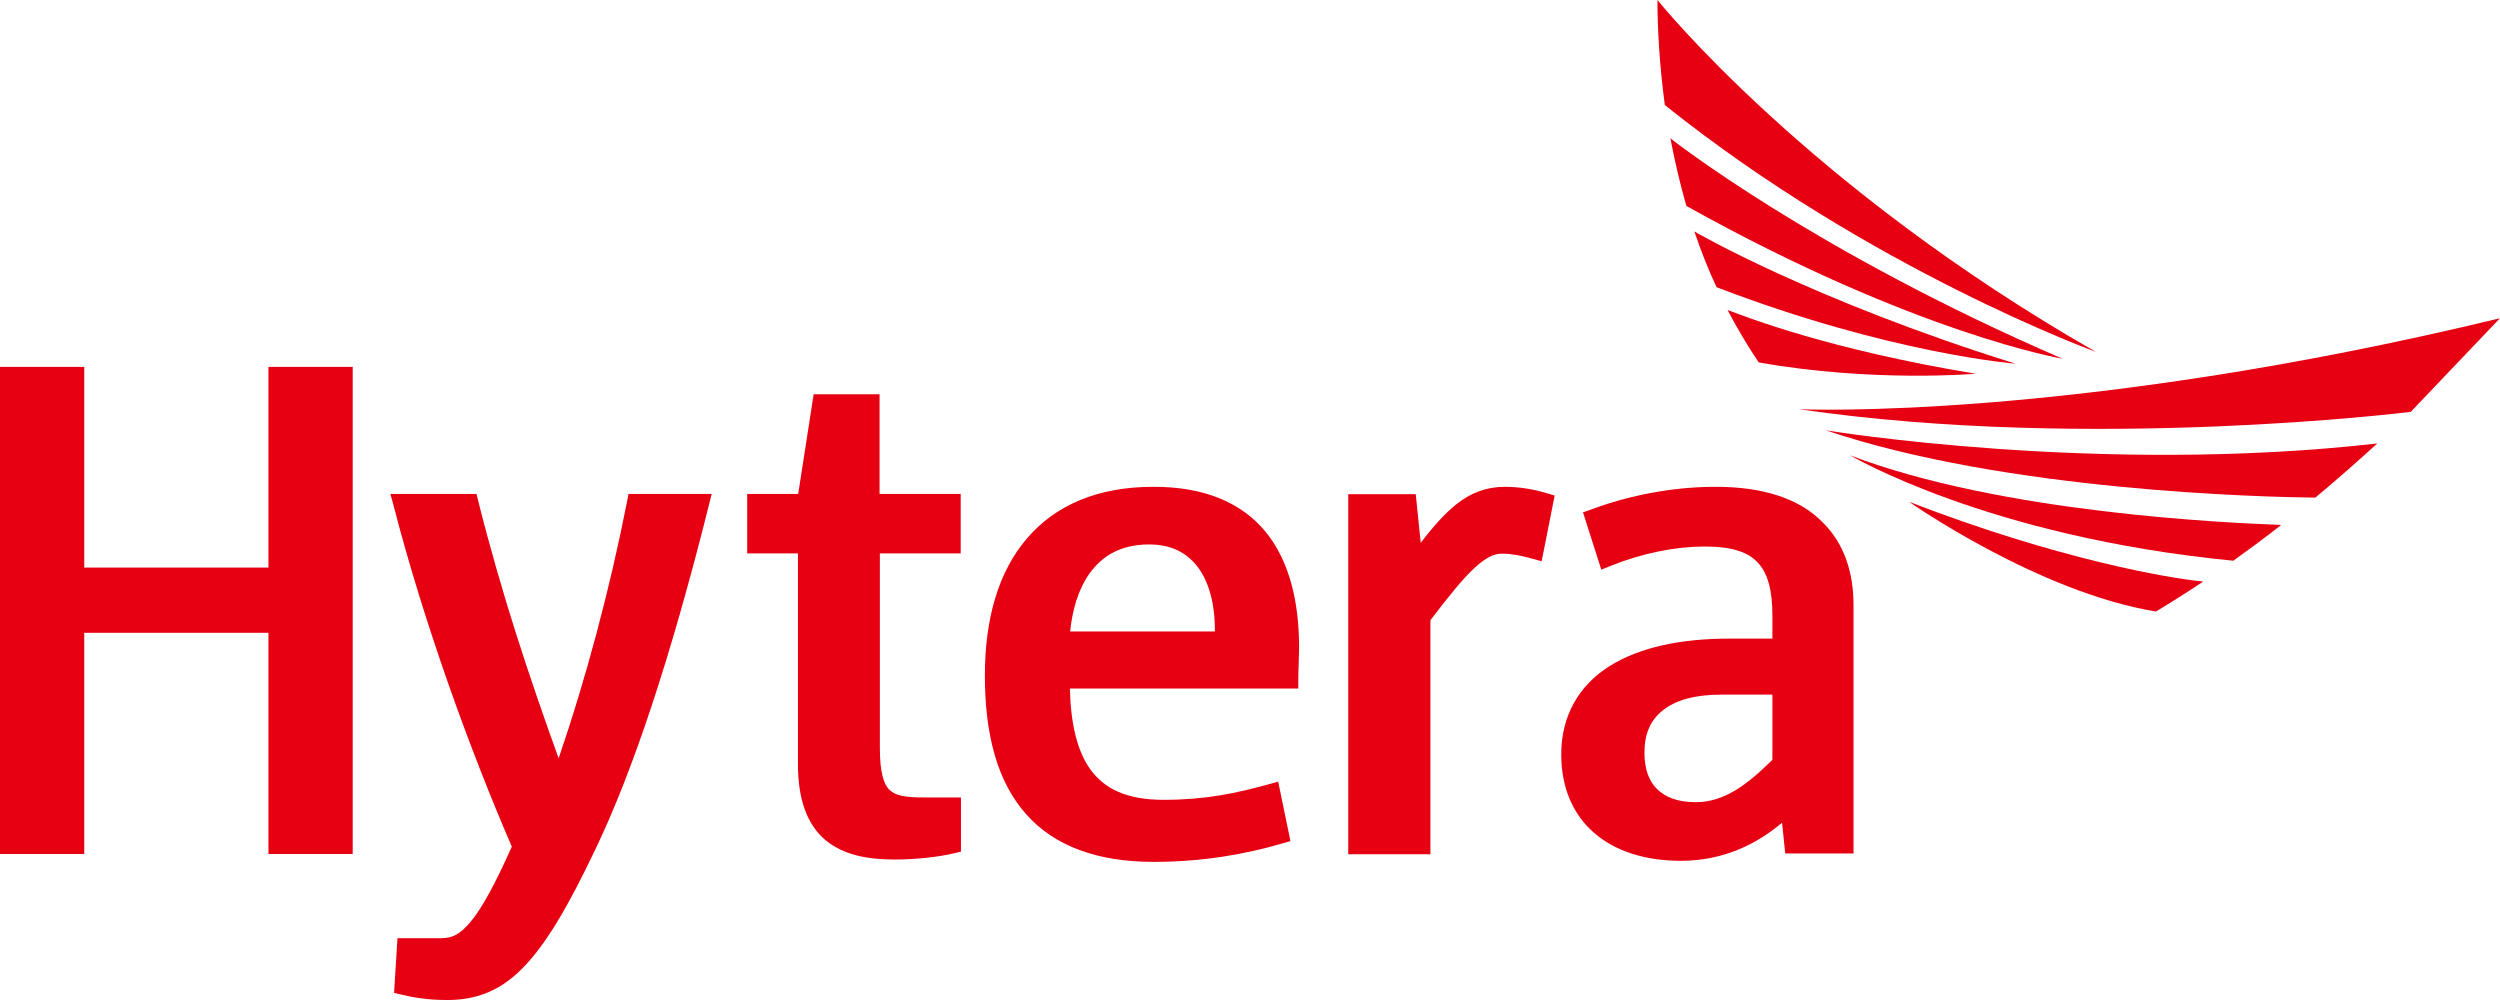
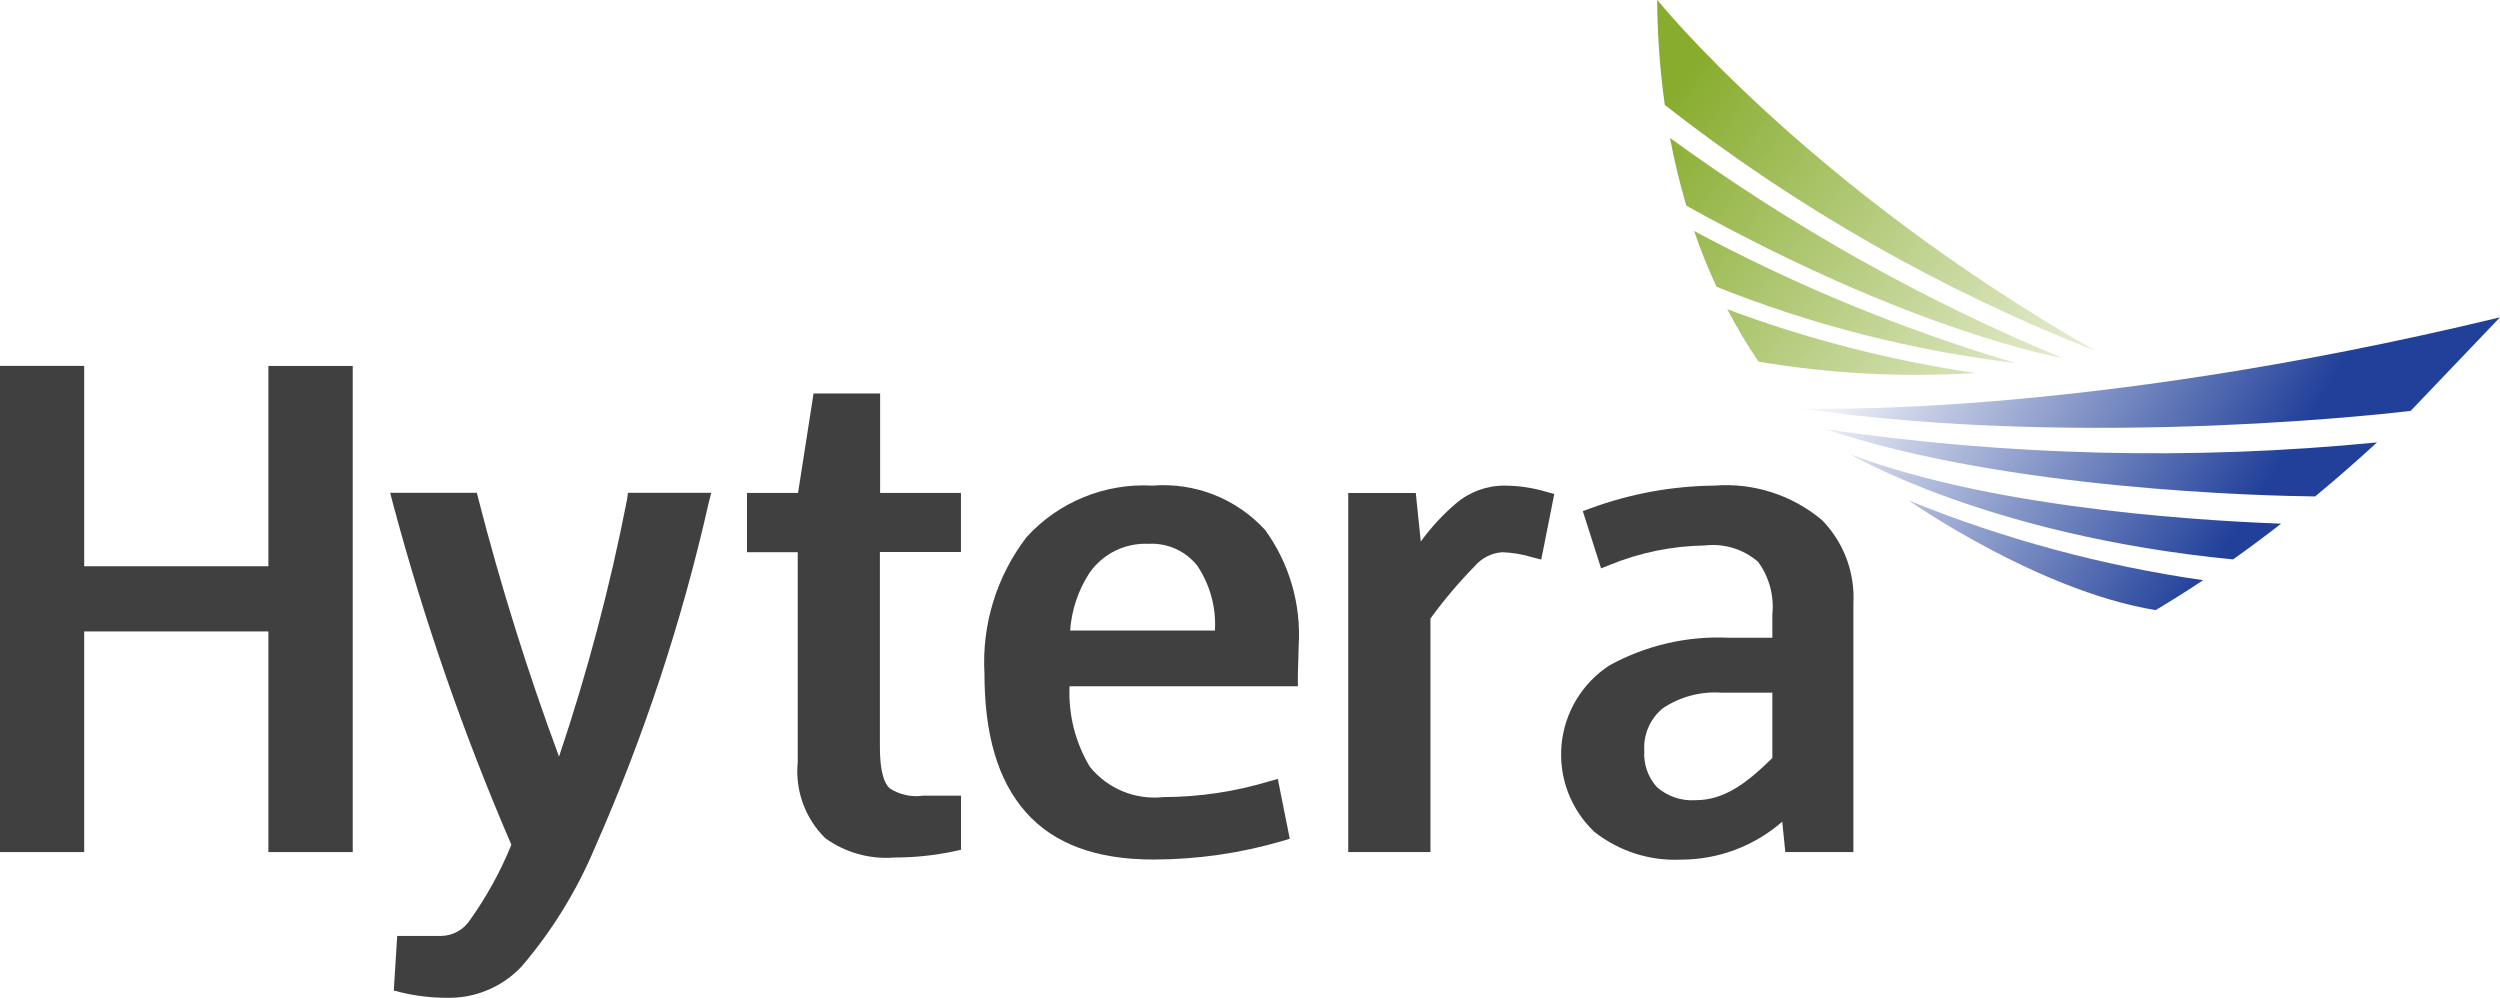
- <svg xmlns="http://www.w3.org/2000/svg" width="100" height="40" viewBox="0 0 100 40" fill="none">
-   <path d="M10.738 22.703H3.37V14.676H0V34.16H3.37V25.312H10.738V34.16H11.073H14.108V14.676H10.738V22.703Z" fill="#E60012" />
-   <path d="M25.088 20.032C24.397 23.556 23.434 27.154 22.346 30.332C21.153 27.028 20.054 23.725 19.122 20.011L19.059 19.758H15.616L15.731 20.179C16.966 24.966 18.808 30.016 20.472 33.867C19.792 35.392 19.269 36.339 18.829 36.865C18.369 37.412 18.076 37.517 17.657 37.528H15.899L15.763 39.716L16.035 39.779C16.485 39.895 17.123 40 17.856 40C17.866 40 17.887 40 17.898 40C19.007 40 19.98 39.663 20.891 38.738C21.812 37.812 22.701 36.318 23.821 33.961C25.308 30.858 26.814 26.365 28.363 20.179L28.468 19.758H25.14L25.088 20.032Z" fill="#E60012" />
-   <path d="M35.592 31.604C35.361 31.404 35.194 30.93 35.194 29.91V22.135H38.428V19.758H35.183V15.77H32.546L31.928 19.758H29.888V22.135H31.918V30.562C31.918 32.004 32.295 32.992 33.017 33.603C33.739 34.202 34.702 34.381 35.78 34.381C36.659 34.381 37.559 34.276 38.176 34.129L38.438 34.066V31.898H36.921C36.23 31.898 35.811 31.825 35.592 31.604Z" fill="#E60012" />
-   <path d="M46.114 19.473C43.926 19.473 42.22 20.199 41.08 21.535C39.939 22.861 39.395 24.744 39.395 27.016C39.395 29.426 39.907 31.288 41.048 32.571C42.178 33.844 43.895 34.475 46.145 34.475H46.155C48.092 34.475 49.829 34.17 51.325 33.728L51.618 33.644L51.127 31.267L50.781 31.361C49.452 31.73 48.217 31.993 46.553 31.993C45.056 31.993 44.177 31.551 43.612 30.772C43.089 30.046 42.827 28.952 42.796 27.542H51.932V27.206C51.932 26.816 51.964 26.196 51.964 25.912C51.964 24.039 51.566 22.429 50.624 21.272C49.661 20.104 48.165 19.462 46.114 19.473ZM42.806 25.259C42.89 24.407 43.131 23.576 43.57 22.955C44.073 22.25 44.795 21.788 45.946 21.777C46.836 21.777 47.453 22.093 47.903 22.671C48.343 23.25 48.604 24.123 48.594 25.259H42.806Z" fill="#E60012" />
-   <path d="M60.188 19.473C59.466 19.473 58.828 19.705 58.231 20.189C57.781 20.557 57.331 21.052 56.829 21.714L56.63 19.768H53.93V34.171H57.216V24.807C57.98 23.808 58.535 23.124 58.985 22.714C59.456 22.282 59.759 22.146 60.094 22.146C60.439 22.146 60.837 22.219 61.319 22.356L61.664 22.451L61.737 22.093L62.187 19.821L61.894 19.736C61.308 19.558 60.753 19.473 60.188 19.473Z" fill="#E60012" />
-   <path d="M68.583 19.473C66.961 19.473 65.192 19.799 63.623 20.388L63.319 20.494L64.052 22.787L64.386 22.65C65.684 22.124 67.024 21.861 68.186 21.861C69.295 21.861 69.944 22.093 70.32 22.514C70.708 22.924 70.896 23.608 70.896 24.618V25.544H69.169C67.233 25.544 65.58 25.891 64.376 26.648C63.172 27.406 62.44 28.626 62.45 30.194C62.45 31.498 62.921 32.592 63.769 33.318C64.617 34.055 65.82 34.433 67.233 34.433C68.981 34.433 70.31 33.728 71.283 32.908L71.409 34.139H71.713H74.141V24.197C74.141 22.934 73.785 21.735 72.874 20.862C71.995 19.978 70.582 19.462 68.583 19.473ZM70.896 30.393C69.891 31.382 68.981 32.087 67.83 32.087C67.087 32.087 66.595 31.877 66.27 31.551C65.946 31.225 65.778 30.741 65.778 30.109C65.778 29.352 66.019 28.805 66.511 28.416C67.003 28.016 67.777 27.784 68.876 27.784H70.896V30.393Z" fill="#E60012" />
-   <path d="M73.029 17.211C80.251 19.652 90.612 19.884 92.611 19.905C93.5 19.168 94.317 18.442 95.091 17.738C83.924 19.011 73.029 17.211 73.029 17.211Z" fill="#E60012" />
-   <path d="M71.971 16.369C83.609 18.074 96.429 16.475 96.429 16.475L99.998 12.729C82.907 16.864 71.971 16.369 71.971 16.369Z" fill="#E60012" />
-   <path d="M86.236 24.461C86.885 24.071 87.513 23.672 88.131 23.261C86.76 23.135 82.301 22.367 76.367 20.073C76.357 20.073 81.527 23.693 86.236 24.461Z" fill="#E60012" />
-   <path d="M89.333 22.429C89.993 21.956 90.631 21.483 91.249 20.998C89.103 20.914 80.05 20.525 74.001 18.211C74.011 18.211 79.475 21.472 89.333 22.429Z" fill="#E60012" />
-   <path d="M67.773 9.257C68.025 10.004 68.318 10.751 68.663 11.488C75.591 14.149 80.625 14.549 80.625 14.549C72.504 12.014 67.784 9.268 67.773 9.257Z" fill="#E60012" />
-   <path d="M66.815 5.533C66.983 6.407 67.192 7.322 67.454 8.237C76.632 13.361 82.504 14.35 82.504 14.35C72.551 10.057 66.826 5.544 66.815 5.533Z" fill="#E60012" />
-   <path d="M66.601 4.208C74.827 10.794 83.838 14.077 83.838 14.077C72.274 7.47 66.298 0 66.298 0C66.298 1.168 66.382 2.609 66.591 4.187L66.601 4.208Z" fill="#E60012" />
-   <path d="M70.35 14.497C74.923 15.307 79.026 14.95 79.026 14.95C73.165 13.982 69.9 12.698 69.115 12.404C69.115 12.404 69.115 12.404 69.105 12.404C69.471 13.108 69.889 13.813 70.35 14.497Z" fill="#E60012" />
+ <svg xmlns="http://www.w3.org/2000/svg" id="logo.black" width="111.041" height="44.324" viewBox="0 0 111.041 44.324">
+   <defs>
+     <linearGradient id="linear-gradient" x1="-0.009" y1="0.296" x2="0.692" y2="0.483" gradientUnits="objectBoundingBox">
+       <stop offset="0" stop-color="#fff" />
+       <stop offset="1" stop-color="#21409a" />
+     </linearGradient>
+     <linearGradient id="linear-gradient-2" x1="1.202" y1="1.187" x2="-0.046" y2="0.377" gradientUnits="objectBoundingBox">
+       <stop offset="0" stop-color="#fff" />
+       <stop offset="1" stop-color="#88ac2e" />
+     </linearGradient>
+   </defs>
+   <g id="hytera-color-logo" transform="translate(0 0)">
+     <g id="Layer_1" transform="translate(0 0)">
+       <path id="Shape" d="M11.921,26.435H3.74v-8.9H0V39.13H3.74v-9.8h8.181v9.8h3.746V17.538H11.921Z" transform="translate(0 -1.284)" fill="#404040" fill-rule="evenodd" />
+       <path id="Shape-2" data-name="Shape" d="M29.22,23.925A89.307,89.307,0,0,1,26.2,35.336,115.819,115.819,0,0,1,22.621,23.9l-.071-.283H18.7l.121.468a109.544,109.544,0,0,0,5.262,15.165,16.259,16.259,0,0,1-1.821,3.32,1.562,1.562,0,0,1-1.3.731H19.012l-.151,2.423.3.078a8.684,8.684,0,0,0,2.016.246h.044a4.408,4.408,0,0,0,3.326-1.4,20.142,20.142,0,0,0,3.256-5.294,83.1,83.1,0,0,0,5.04-15.27l.118-.465h-3.7Z" transform="translate(-1.37 -1.73)" fill="#404040" fill-rule="evenodd" />
+       <path id="Shape-3" data-name="Shape" d="M42.144,36.4c-.249-.222-.444-.752-.44-1.874V25.9h3.6V23.276H41.714V18.858H38.757l-.689,4.418H35.8v2.632h2.254V35.24a4.165,4.165,0,0,0,1.223,3.37,4.621,4.621,0,0,0,3.074.859,12.794,12.794,0,0,0,2.664-.28l.292-.067v-2.4h-1.68A2.177,2.177,0,0,1,42.144,36.4Z" transform="translate(-2.622 -1.381)" fill="#404040" fill-rule="evenodd" />
+       <path id="Shape-4" data-name="Shape" d="M54.643,23.273a7.041,7.041,0,0,0-5.587,2.282,9.13,9.13,0,0,0-1.875,6.066c0,2.662.571,4.718,1.831,6.15s3.165,2.11,5.655,2.11h0a20.391,20.391,0,0,0,5.739-.822l.336-.1L60.21,36.3l-.383.108a16.377,16.377,0,0,1-4.7.7,3.679,3.679,0,0,1-3.266-1.348,6.385,6.385,0,0,1-.9-3.576h10.14v-.374c0-.435.037-1.112.037-1.432a7.908,7.908,0,0,0-1.492-5.136A6.119,6.119,0,0,0,54.643,23.273Zm-.168,2.585a2.577,2.577,0,0,1,2.17.987,4.684,4.684,0,0,1,.773,2.865H50.987a5.379,5.379,0,0,1,.853-2.551,3.021,3.021,0,0,1,2.634-1.3Z" transform="translate(-3.455 -1.704)" fill="#404040" fill-rule="evenodd" />
+       <path id="Shape-5" data-name="Shape" d="M71.567,23.273a3.314,3.314,0,0,0-2.177.8,9.825,9.825,0,0,0-1.552,1.685L67.616,23.6h-3V39.55h3.652V29.177a20.558,20.558,0,0,1,1.962-2.322,1.769,1.769,0,0,1,1.226-.623,5.16,5.16,0,0,1,1.344.226l.386.1.081-.394.5-2.517-.336-.094A6.631,6.631,0,0,0,71.567,23.273Z" transform="translate(-4.732 -1.704)" fill="#404040" fill-rule="evenodd" />
+       <path id="Shape-6" data-name="Shape" d="M86.415,24.813a6.624,6.624,0,0,0-4.788-1.54,16.419,16.419,0,0,0-5.51,1.011l-.336.121.813,2.544.37-.148a11.622,11.622,0,0,1,4.23-.869,3.071,3.071,0,0,1,2.372.725A3.373,3.373,0,0,1,84.2,29v1.031H82.286a10.014,10.014,0,0,0-5.322,1.227,4.727,4.727,0,0,0-.672,7.391,5.772,5.772,0,0,0,3.847,1.237h0a6.835,6.835,0,0,0,4.5-1.685l.138,1.348H87.8V28.513A4.918,4.918,0,0,0,86.415,24.813Zm-7.093,8.358a4.158,4.158,0,0,1,2.627-.7H84.2v2.9c-1.115,1.1-2.13,1.877-3.41,1.874a2.348,2.348,0,0,1-1.73-.593,2.2,2.2,0,0,1-.548-1.6,2.258,2.258,0,0,1,.81-1.877Z" transform="translate(-5.479 -1.704)" fill="#404040" fill-rule="evenodd" />
+       <path id="Shape-7" data-name="Shape" d="M105.5,25.961q1.1-.782,2.134-1.587c-2.389-.094-12.432-.522-19.151-3.09C88.491,21.283,94.562,24.9,105.5,25.961Zm-18.1-5.783c8.02,2.7,19.528,2.962,21.745,2.986.981-.812,1.9-1.618,2.748-2.4A100.586,100.586,0,0,1,87.405,20.178Zm14.663,8.034q1.079-.644,2.107-1.328a55.778,55.778,0,0,1-13.063-3.535c-.01,0,5.729,4.014,10.95,4.863ZM86.233,19.248c12.919,1.887,27.151.115,27.155.115h0l3.968-4.155c-18.987,4.587-31.129,4.041-31.129,4.041Z" transform="translate(-6.315 -1.114)" fill-rule="evenodd" fill="url(#linear-gradient)" />
+       <path id="Shape-8" data-name="Shape" d="M82.539,13.74a22.379,22.379,0,0,0,1.384,2.322h0a42.051,42.051,0,0,0,9.633.506A53.968,53.968,0,0,1,82.549,13.74ZM79.421,0h0a35.281,35.281,0,0,0,.336,4.641v.02A76.43,76.43,0,0,0,98.908,15.593C86.07,8.273,79.431,0,79.431,0ZM80.7,9.126C90.9,14.8,97.417,15.9,97.417,15.9A84.855,84.855,0,0,1,79.992,6.127a30.582,30.582,0,0,0,.722,3Zm1.344,3.606a52.674,52.674,0,0,0,13.282,3.39,75.723,75.723,0,0,1-14.266-5.864,25.63,25.63,0,0,0,.995,2.474Z" transform="translate(-5.816 0)" fill-rule="evenodd" fill="url(#linear-gradient-2)" />
+     </g>
+   </g>
</svg>
